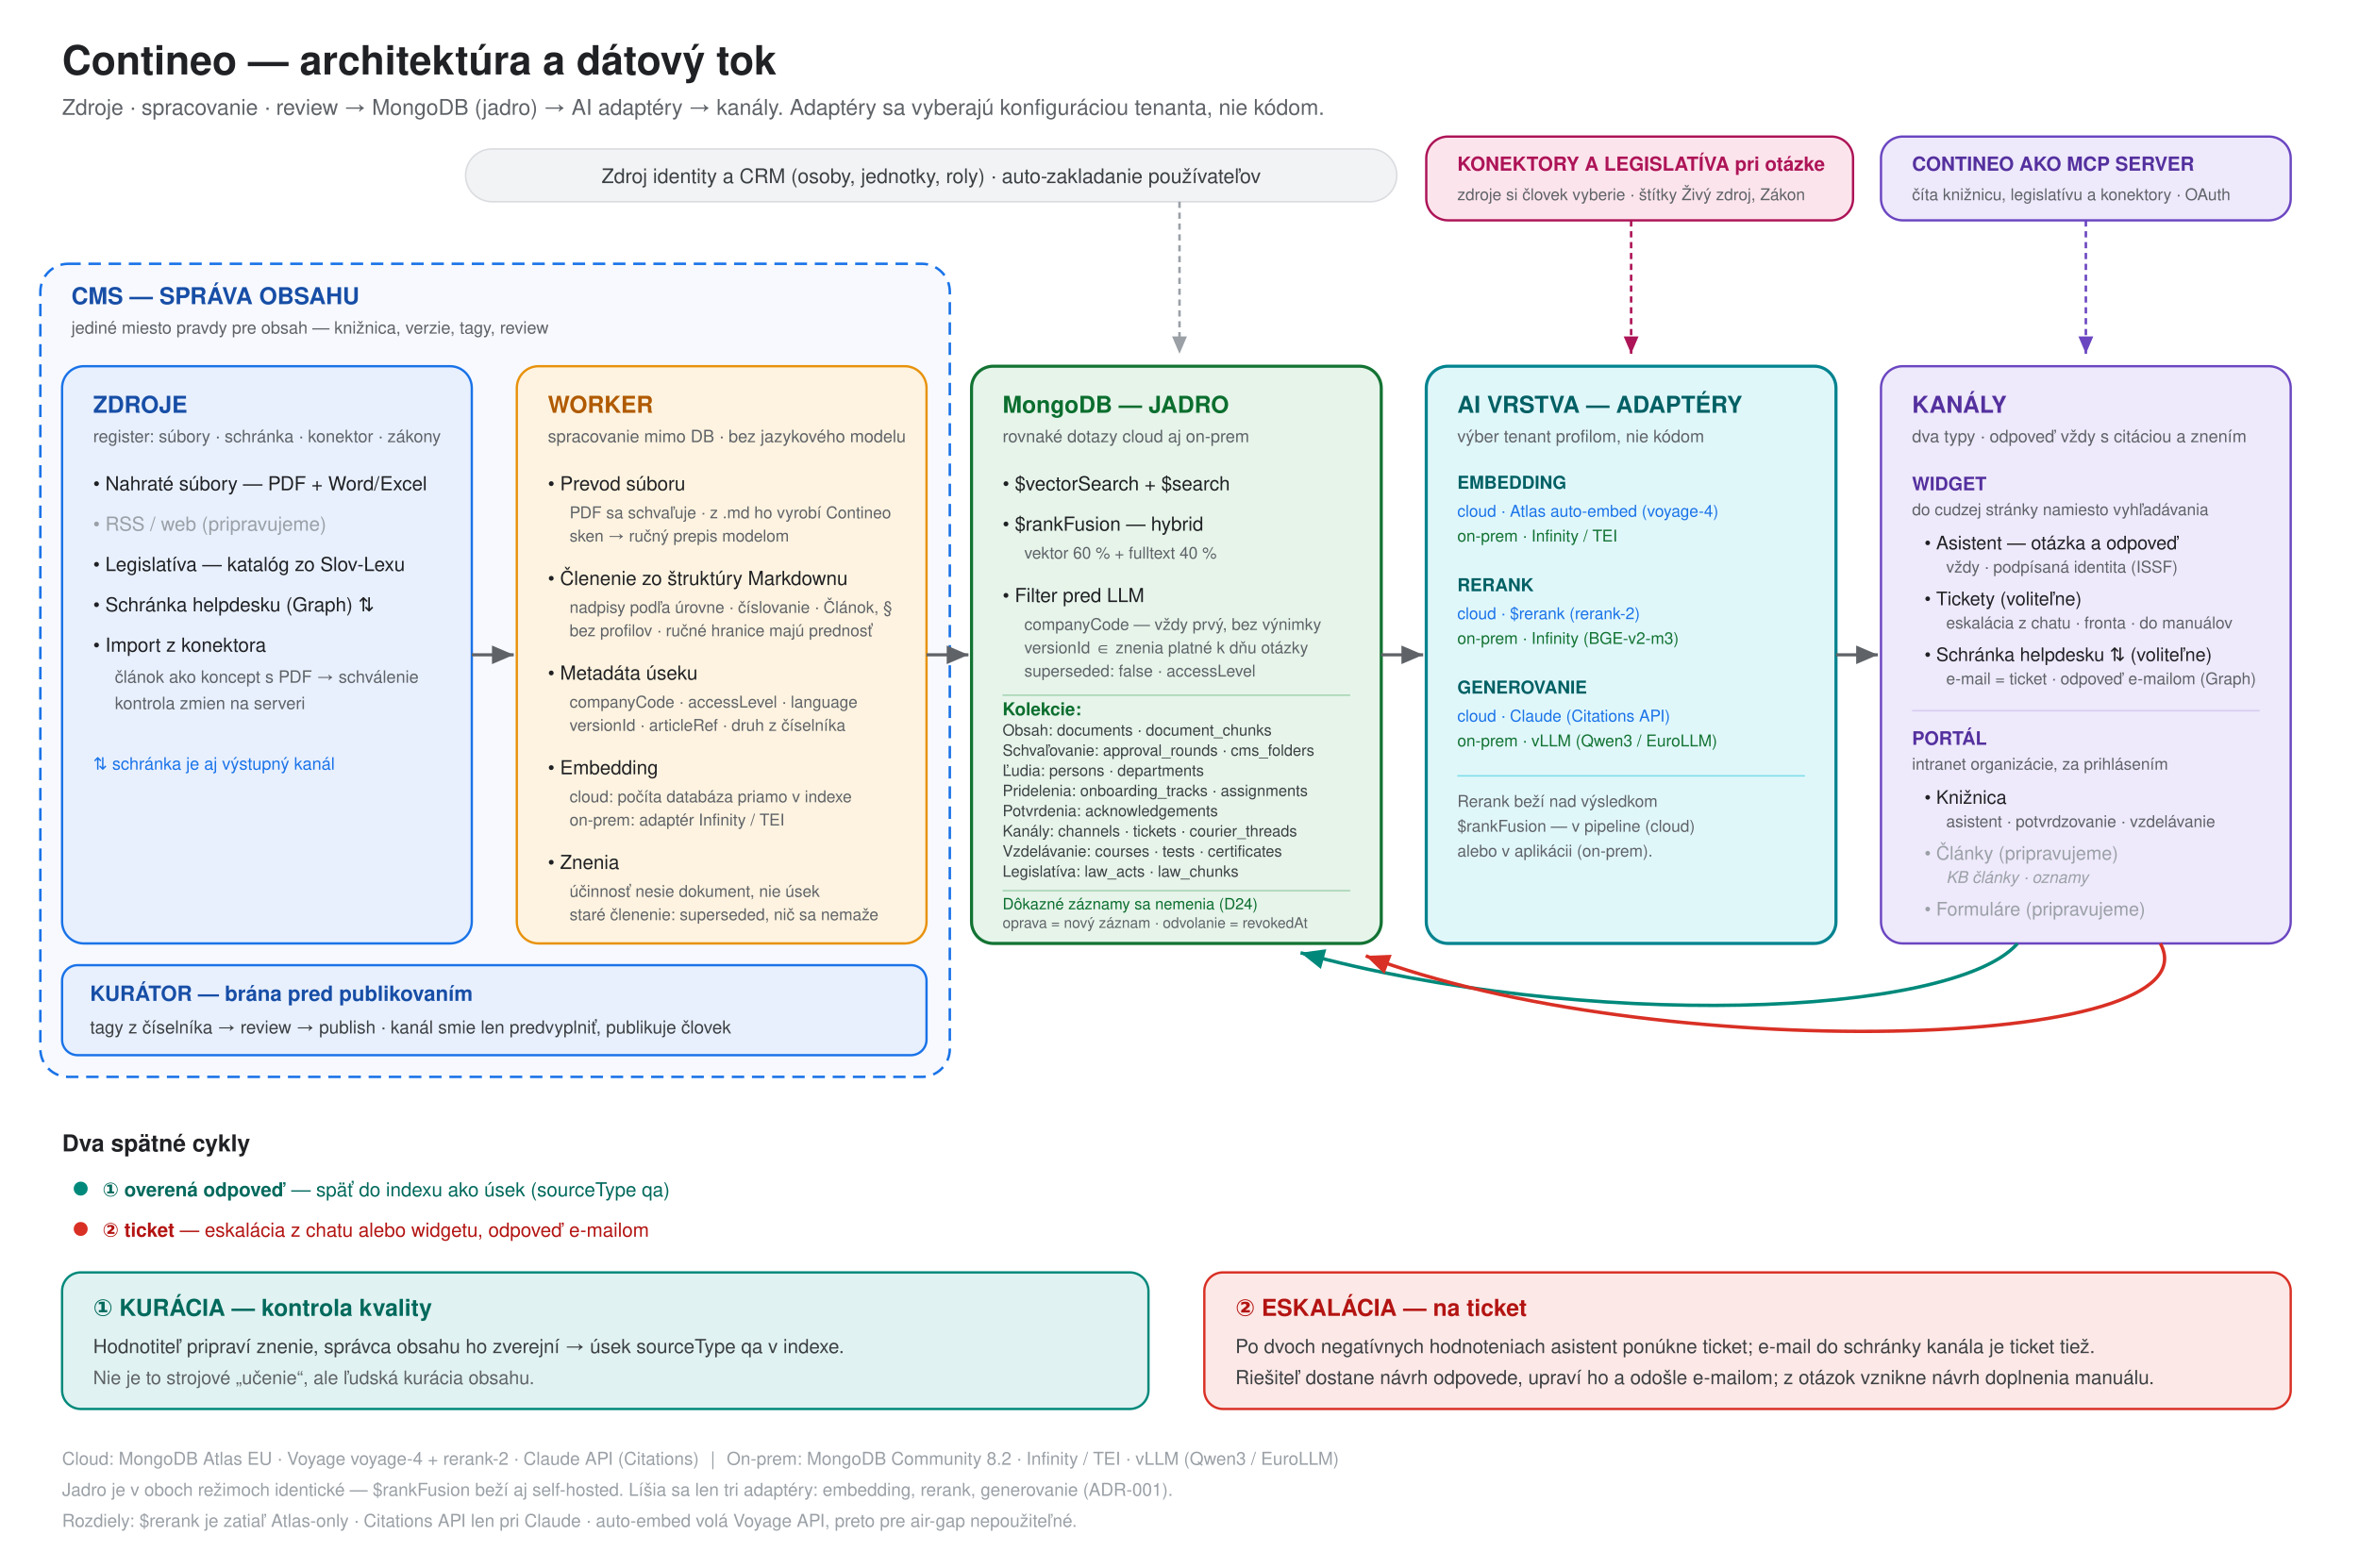
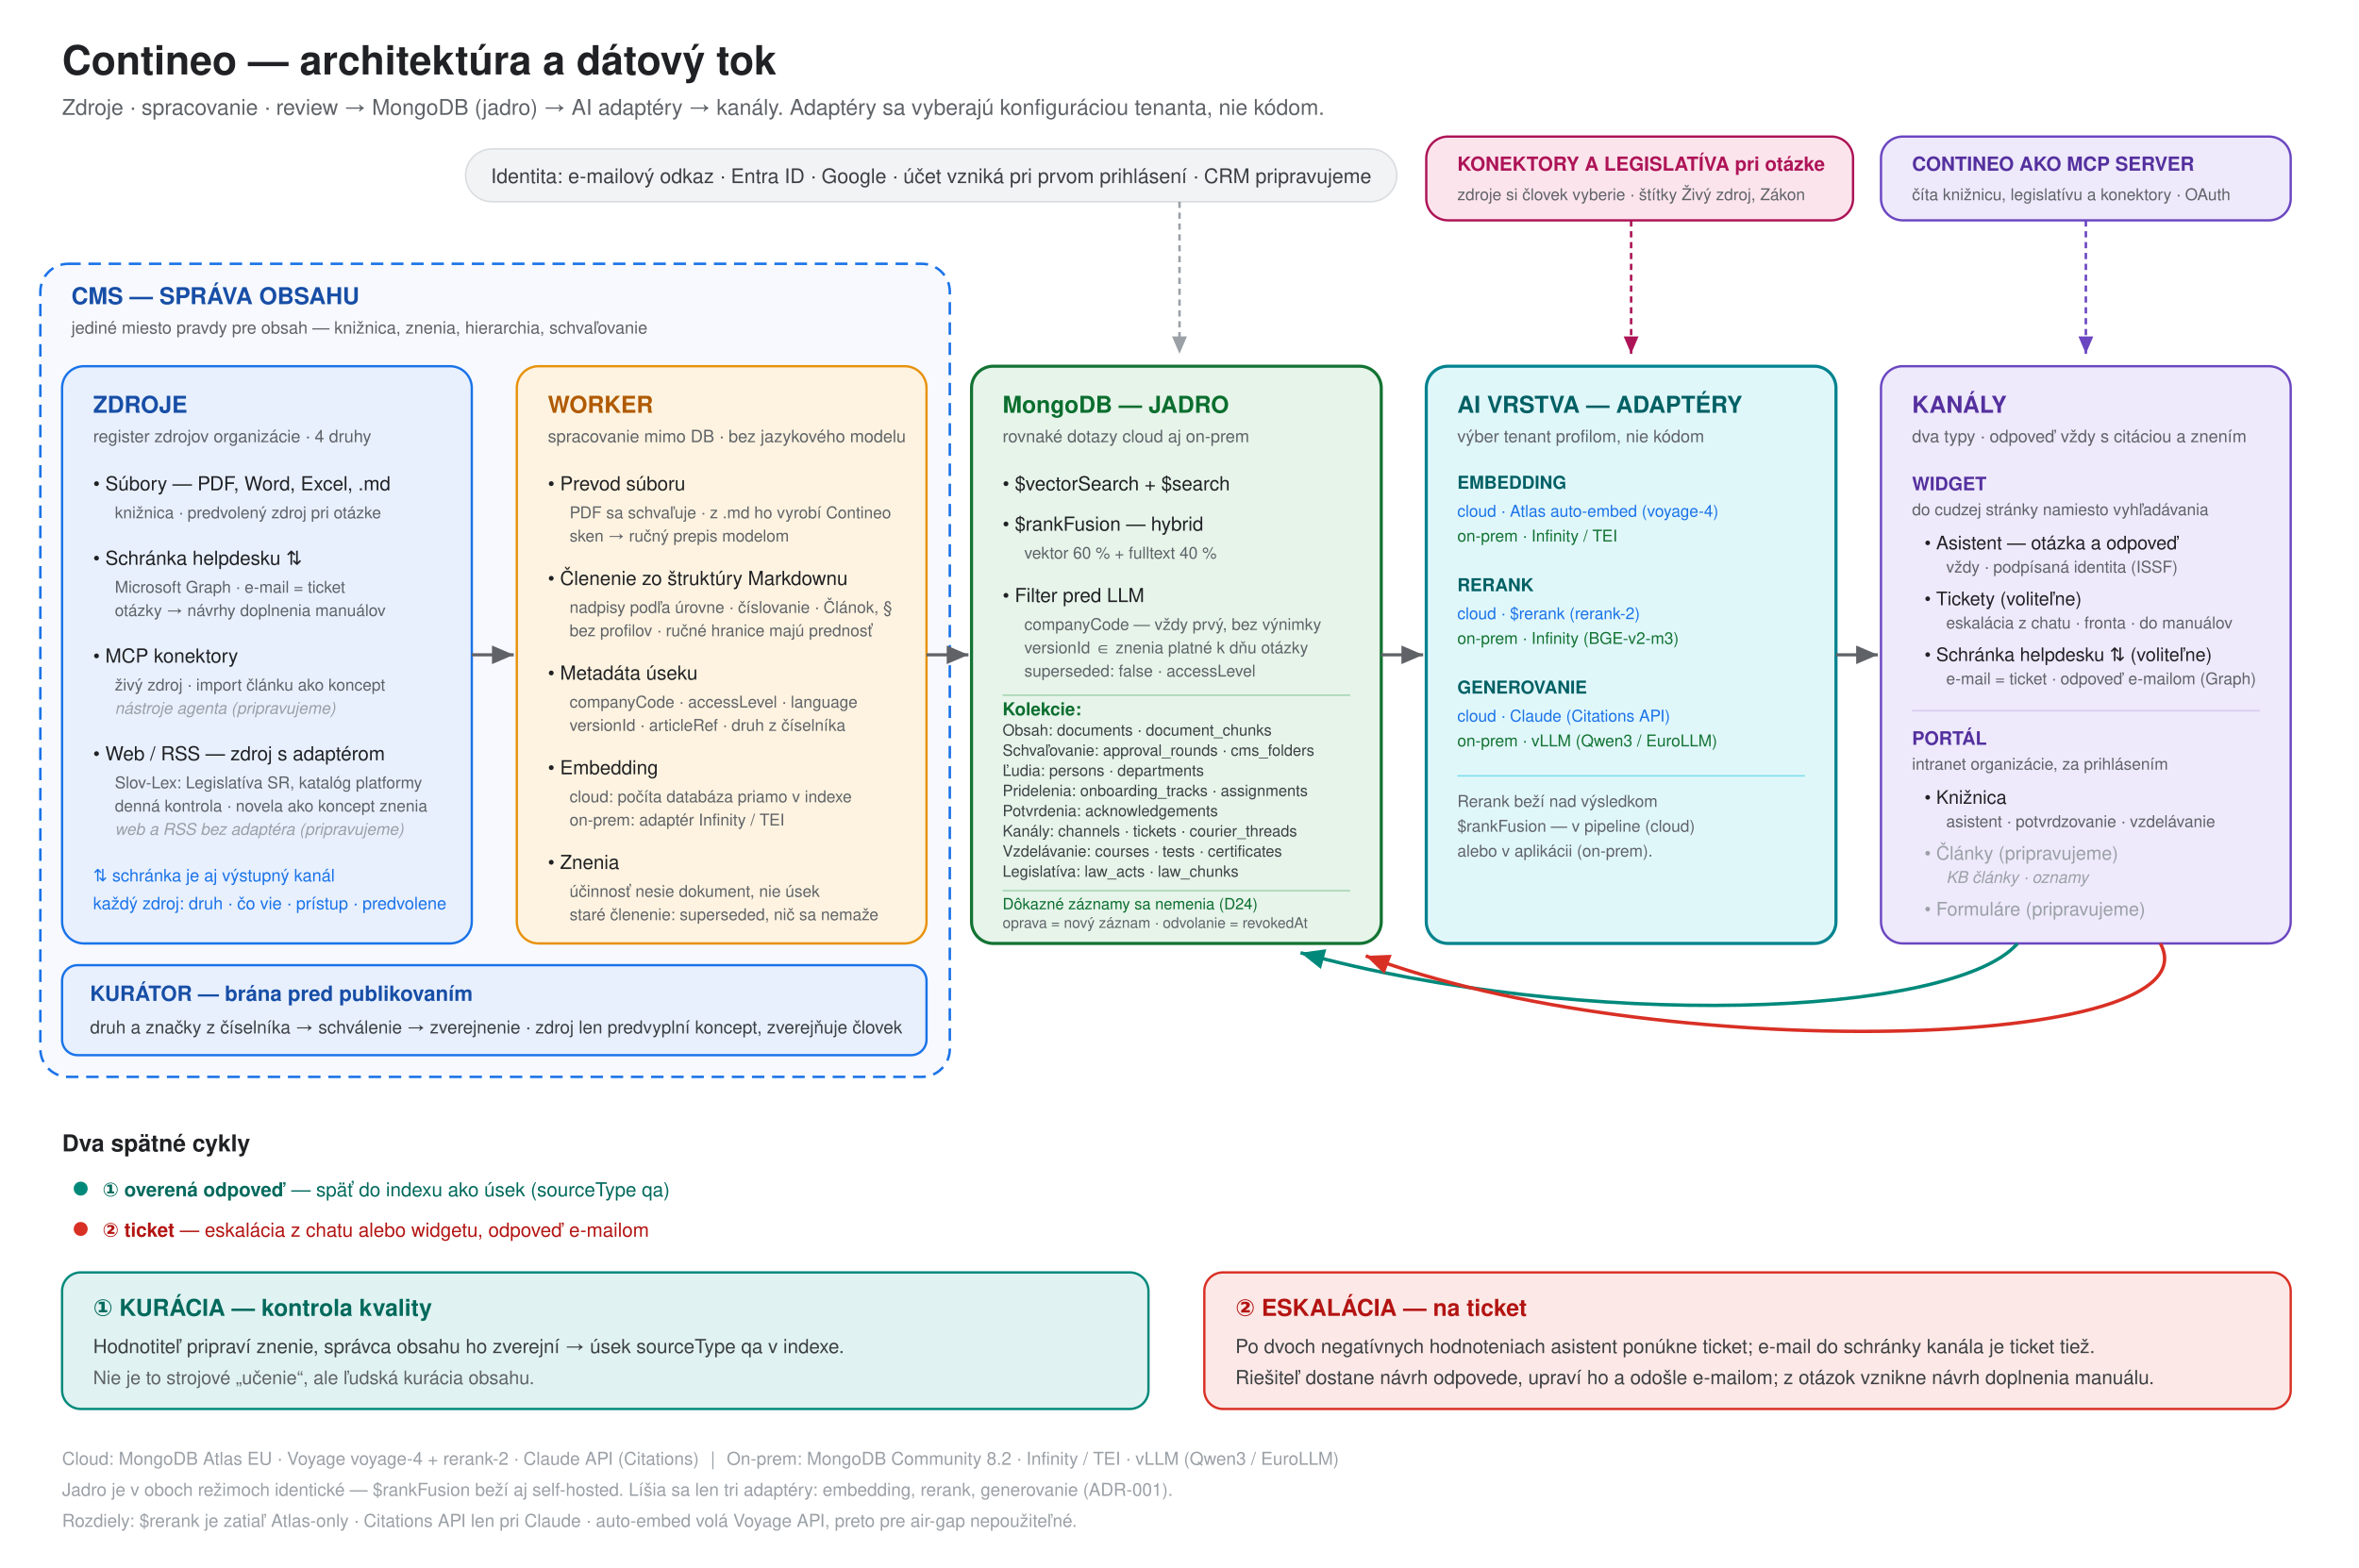
<svg xmlns="http://www.w3.org/2000/svg" viewBox="0 0 1520 1010" font-family="Helvetica Neue, Helvetica, Arial, sans-serif">
  <defs>
    <marker id="arrow" markerWidth="10" markerHeight="10" refX="7" refY="3" orient="auto" markerUnits="strokeWidth">
      <path d="M0,0 L7,3 L0,6 Z" fill="#5f6368" />
    </marker>
    <marker id="arrowTeal" markerWidth="10" markerHeight="10" refX="7" refY="3" orient="auto" markerUnits="strokeWidth">
      <path d="M0,0 L7,3 L0,6 Z" fill="#00897B" />
    </marker>
    <marker id="arrowRed" markerWidth="10" markerHeight="10" refX="7" refY="3" orient="auto" markerUnits="strokeWidth">
      <path d="M0,0 L7,3 L0,6 Z" fill="#D93025" />
    </marker>
    <marker id="arrowGray" markerWidth="10" markerHeight="10" refX="7" refY="3" orient="auto" markerUnits="strokeWidth">
      <path d="M0,0 L7,3 L0,6 Z" fill="#9aa0a6" />
    </marker>
    <marker id="arrowPink" markerWidth="10" markerHeight="10" refX="7" refY="3" orient="auto" markerUnits="strokeWidth">
      <path d="M0,0 L7,3 L0,6 Z" fill="#AD1457" />
    </marker>
    <marker id="arrowVio" markerWidth="10" markerHeight="10" refX="7" refY="3" orient="auto" markerUnits="strokeWidth">
      <path d="M0,0 L7,3 L0,6 Z" fill="#6B46C1" />
    </marker>
  </defs>
  <text x="40" y="48" font-size="26" font-weight="700" fill="#202124">Contineo — architektúra a dátový tok</text>
  <text x="40" y="74" font-size="14" fill="#5f6368">Zdroje · spracovanie · review → MongoDB (jadro) → AI adaptéry → kanály. Adaptéry sa vyberajú konfiguráciou tenanta, nie kódom.</text>
  <rect x="300" y="96" width="600" height="34" rx="17" fill="#F1F3F4" stroke="#dadce0" />
-   <text x="600" y="118" font-size="13" fill="#3c4043" text-anchor="middle">Zdroj identity a CRM (osoby, jednotky, roly) · auto-zakladanie používateľov</text>
+   <text x="600" y="118" font-size="13" fill="#3c4043" text-anchor="middle" textLength="571" lengthAdjust="spacingAndGlyphs">Identita: e-mailový odkaz · Entra ID · Google · účet vzniká pri prvom prihlásení · CRM pripravujeme</text>
  <path d="M760,130 L760,228" stroke="#9aa0a6" stroke-width="1.6" stroke-dasharray="4 3" marker-end="url(#arrowGray)" />
  <rect x="919" y="88" width="275" height="54" rx="14" fill="#FCE4EC" stroke="#AD1457" stroke-width="1.5" />
  <rect x="1212" y="88" width="264" height="54" rx="14" fill="#EEE9FB" stroke="#6B46C1" stroke-width="1.5" />
  <text x="1232" y="110" font-size="12.5" font-weight="700" fill="#54309E" textLength="183" lengthAdjust="spacingAndGlyphs">CONTINEO AKO MCP SERVER</text>
  <text x="1232" y="129" font-size="10.5" fill="#5f6368" textLength="207" lengthAdjust="spacingAndGlyphs">číta knižnicu, legislatívu a konektory · OAuth</text>
  <path d="M1344,142 L1344,228" stroke="#6B46C1" stroke-width="1.6" stroke-dasharray="4 3" marker-end="url(#arrowVio)" />
  <text x="939" y="110" font-size="12.5" font-weight="700" fill="#AD1457" textLength="236" lengthAdjust="spacingAndGlyphs">KONEKTORY A LEGISLATÍVA pri otázke</text>
  <text x="939" y="129" font-size="10.5" fill="#5f6368" textLength="226" lengthAdjust="spacingAndGlyphs">zdroje si človek vyberie · štítky Živý zdroj, Zákon</text>
  <path d="M1051,142 L1051,228" stroke="#AD1457" stroke-width="1.6" stroke-dasharray="4 3" marker-end="url(#arrowPink)" />
  <rect x="26" y="170" width="586" height="524" rx="18" fill="#F7F9FE" stroke="#1A73E8" stroke-width="1.6" stroke-dasharray="8 5" />
  <text x="46" y="196" font-size="15" font-weight="700" fill="#174EA6" textLength="186" lengthAdjust="spacingAndGlyphs">CMS — SPRÁVA OBSAHU</text>
-   <text x="46" y="215" font-size="11" fill="#5f6368" textLength="310" lengthAdjust="spacingAndGlyphs">jediné miesto pravdy pre obsah — knižnica, verzie, tagy, review</text>
+   <text x="46" y="215" font-size="11" fill="#5f6368" textLength="374" lengthAdjust="spacingAndGlyphs">jediné miesto pravdy pre obsah — knižnica, znenia, hierarchia, schvaľovanie</text>
  <rect x="40" y="236" width="264" height="372" rx="14" fill="#E8F0FE" stroke="#1A73E8" stroke-width="1.5" />
-   <text x="60" y="266" font-size="15" font-weight="700" fill="#174EA6" textLength="61" lengthAdjust="spacingAndGlyphs">ZDROJE</text>
-   <text x="60" y="285" font-size="11" fill="#5f6368" textLength="227" lengthAdjust="spacingAndGlyphs">register: súbory · schránka · konektor · zákony</text>
+   <text x="60" y="266" font-size="15" font-weight="700" fill="#174EA6">ZDROJE</text>
+   <text x="60" y="285" font-size="11" fill="#5f6368" textLength="181" lengthAdjust="spacingAndGlyphs">register zdrojov organizácie · 4 druhy</text>
  <g font-size="12.5" fill="#202124">
-     <text x="60" y="316" textLength="216" lengthAdjust="spacingAndGlyphs">• Nahraté súbory — PDF + Word/Excel</text>
-     <text x="60" y="342" fill="#9aa0a6" textLength="150" lengthAdjust="spacingAndGlyphs">• RSS / web (pripravujeme)</text>
-     <text x="60" y="368" textLength="204" lengthAdjust="spacingAndGlyphs">• Legislatíva — katalóg zo Slov-Lexu</text>
-     <text x="60" y="394" textLength="182" lengthAdjust="spacingAndGlyphs">• Schránka helpdesku (Graph) ⇅</text>
-     <text x="60" y="420" textLength="113" lengthAdjust="spacingAndGlyphs">• Import z konektora</text>
-     <text x="74" y="440" font-size="11" fill="#5f6368" textLength="198" lengthAdjust="spacingAndGlyphs">článok ako koncept s PDF → schválenie</text>
-     <text x="74" y="457" font-size="11" fill="#5f6368" textLength="123" lengthAdjust="spacingAndGlyphs">kontrola zmien na serveri</text>
+     <text x="60" y="316" textLength="192" lengthAdjust="spacingAndGlyphs">• Súbory — PDF, Word, Excel, .md</text>
+     <text x="74" y="334" font-size="10.5" fill="#5f6368" textLength="173" lengthAdjust="spacingAndGlyphs">knižnica · predvolený zdroj pri otázke</text>
+     <text x="60" y="364" textLength="138" lengthAdjust="spacingAndGlyphs">• Schránka helpdesku ⇅</text>
+     <text x="74" y="382" font-size="10.5" fill="#5f6368" textLength="152" lengthAdjust="spacingAndGlyphs">Microsoft Graph · e-mail = ticket</text>
+     <text x="74" y="397" font-size="10.5" fill="#5f6368" textLength="176" lengthAdjust="spacingAndGlyphs">otázky → návrhy doplnenia manuálov</text>
+     <text x="60" y="427" textLength="95" lengthAdjust="spacingAndGlyphs">• MCP konektory</text>
+     <text x="74" y="445" font-size="10.5" fill="#5f6368" textLength="178" lengthAdjust="spacingAndGlyphs">živý zdroj · import článku ako koncept</text>
+     <text x="74" y="460" font-size="10.5" fill="#9aa0a6" font-style="italic" textLength="141" lengthAdjust="spacingAndGlyphs">nástroje agenta (pripravujeme)</text>
+     <text x="60" y="490" textLength="189" lengthAdjust="spacingAndGlyphs">• Web / RSS — zdroj s adaptérom</text>
+     <text x="74" y="508" font-size="10.5" fill="#5f6368" textLength="201" lengthAdjust="spacingAndGlyphs">Slov-Lex: Legislatíva SR, katalóg platformy</text>
+     <text x="74" y="523" font-size="10.5" fill="#5f6368" textLength="204" lengthAdjust="spacingAndGlyphs">denná kontrola · novela ako koncept znenia</text>
+     <text x="74" y="538" font-size="10.5" fill="#9aa0a6" font-style="italic" textLength="185" lengthAdjust="spacingAndGlyphs">web a RSS bez adaptéra (pripravujeme)</text>
  </g>
-   <text x="60" y="496" font-size="11" fill="#1A73E8" textLength="158" lengthAdjust="spacingAndGlyphs">⇅ schránka je aj výstupný kanál</text>
+   <text x="60" y="568" font-size="11" fill="#1A73E8" textLength="158" lengthAdjust="spacingAndGlyphs">⇅ schránka je aj výstupný kanál</text>
+   <text x="60" y="586" font-size="11" fill="#1A73E8" textLength="230" lengthAdjust="spacingAndGlyphs">každý zdroj: druh · čo vie · prístup · predvolene</text>
  <rect x="333" y="236" width="264" height="372" rx="14" fill="#FEF3E0" stroke="#E8920C" stroke-width="1.5" />
  <text x="353" y="266" font-size="15" font-weight="700" fill="#B05A00" textLength="68" lengthAdjust="spacingAndGlyphs">WORKER</text>
  <text x="353" y="285" font-size="11" fill="#5f6368" textLength="230" lengthAdjust="spacingAndGlyphs">spracovanie mimo DB · bez jazykového modelu</text>
  <g font-size="12.5" fill="#202124">
    <text x="353" y="316" textLength="90" lengthAdjust="spacingAndGlyphs">• Prevod súboru</text>
    <text x="367" y="334" font-size="10.5" fill="#5f6368" textLength="208" lengthAdjust="spacingAndGlyphs">PDF sa schvaľuje · z .md ho vyrobí Contineo</text>
    <text x="367" y="349" font-size="10.5" fill="#5f6368" textLength="144" lengthAdjust="spacingAndGlyphs">sken → ručný prepis modelom</text>
    <text x="353" y="377" textLength="195" lengthAdjust="spacingAndGlyphs">• Členenie zo štruktúry Markdownu</text>
    <text x="367" y="395" font-size="10.5" fill="#5f6368" textLength="210" lengthAdjust="spacingAndGlyphs">nadpisy podľa úrovne · číslovanie · Článok, §</text>
    <text x="367" y="410" font-size="10.5" fill="#5f6368" textLength="197" lengthAdjust="spacingAndGlyphs">bez profilov · ručné hranice majú prednosť</text>
    <text x="353" y="438" textLength="98" lengthAdjust="spacingAndGlyphs">• Metadáta úseku</text>
    <text x="367" y="456" font-size="10.5" fill="#5f6368" textLength="187" lengthAdjust="spacingAndGlyphs">companyCode · accessLevel · language</text>
    <text x="367" y="471" font-size="10.5" fill="#5f6368" textLength="177" lengthAdjust="spacingAndGlyphs">versionId · articleRef · druh z číselníka</text>
    <text x="353" y="499" textLength="72" lengthAdjust="spacingAndGlyphs">• Embedding</text>
    <text x="367" y="517" font-size="10.5" fill="#5f6368" textLength="185" lengthAdjust="spacingAndGlyphs">cloud: počíta databáza priamo v indexe</text>
    <text x="367" y="532" font-size="10.5" fill="#5f6368" textLength="140" lengthAdjust="spacingAndGlyphs">on-prem: adaptér Infinity / TEI</text>
    <text x="353" y="560" textLength="46" lengthAdjust="spacingAndGlyphs">• Znenia</text>
    <text x="367" y="578" font-size="10.5" fill="#5f6368" textLength="163" lengthAdjust="spacingAndGlyphs">účinnosť nesie dokument, nie úsek</text>
    <text x="367" y="593" font-size="10.5" fill="#5f6368" textLength="200" lengthAdjust="spacingAndGlyphs">staré členenie: superseded, nič sa nemaže</text>
  </g>
  <rect x="40" y="622" width="557" height="58" rx="10" fill="#E8F0FE" stroke="#1A73E8" stroke-width="1.5" />
  <text x="58" y="645" font-size="13.5" font-weight="700" fill="#174EA6" textLength="248" lengthAdjust="spacingAndGlyphs">KURÁTOR — brána pred publikovaním</text>
-   <text x="58" y="666" font-size="11.5" fill="#3c4043" textLength="416" lengthAdjust="spacingAndGlyphs">tagy z číselníka → review → publish · kanál smie len predvyplniť, publikuje človek</text>
+   <text x="58" y="666" font-size="11.5" fill="#3c4043" textLength="524" lengthAdjust="spacingAndGlyphs">druh a značky z číselníka → schválenie → zverejnenie · zdroj len predvyplní koncept, zverejňuje človek</text>
  <rect x="626" y="236" width="264" height="372" rx="14" fill="#E6F4EA" stroke="#137333" stroke-width="2" />
  <text x="646" y="266" font-size="15" font-weight="700" fill="#0B6E2E" textLength="147" lengthAdjust="spacingAndGlyphs">MongoDB — JADRO</text>
  <text x="646" y="285" font-size="11" fill="#5f6368" textLength="162" lengthAdjust="spacingAndGlyphs">rovnaké dotazy cloud aj on-prem</text>
  <g font-size="12.5" fill="#202124">
    <text x="646" y="316" textLength="148" lengthAdjust="spacingAndGlyphs">• $vectorSearch + $search</text>
    <text x="646" y="342" textLength="131" lengthAdjust="spacingAndGlyphs">• $rankFusion — hybrid</text>
    <text x="660" y="360" font-size="10.5" fill="#5f6368" textLength="129" lengthAdjust="spacingAndGlyphs">vektor 60 % + fulltext 40 %</text>
    <text x="646" y="388" textLength="93" lengthAdjust="spacingAndGlyphs">• Filter pred LLM</text>
    <text x="660" y="406" font-size="10.5" fill="#5f6368" textLength="194" lengthAdjust="spacingAndGlyphs">companyCode — vždy prvý, bez výnimky</text>
    <text x="660" y="421" font-size="10.5" fill="#5f6368" textLength="180" lengthAdjust="spacingAndGlyphs">versionId ∈ znenia platné k dňu otázky</text>
    <text x="660" y="436" font-size="10.5" fill="#5f6368" textLength="150" lengthAdjust="spacingAndGlyphs">superseded: false · accessLevel</text>
  </g>
  <line x1="646" y1="448" x2="870" y2="448" stroke="#A8D5B5" stroke-width="1" />
  <text x="646" y="461" font-size="11.5" fill="#0B6E2E" font-weight="600" textLength="51" lengthAdjust="spacingAndGlyphs">Kolekcie:</text>
  <text x="646" y="474" font-size="10" fill="#3c4043" textLength="176" lengthAdjust="spacingAndGlyphs">Obsah: documents · document_chunks</text>
  <text x="646" y="487" font-size="10" fill="#3c4043" textLength="203" lengthAdjust="spacingAndGlyphs">Schvaľovanie: approval_rounds · cms_folders</text>
  <text x="646" y="500" font-size="10" fill="#3c4043" textLength="131" lengthAdjust="spacingAndGlyphs">Ľudia: persons · departments</text>
  <text x="646" y="513" font-size="10" fill="#3c4043" textLength="198" lengthAdjust="spacingAndGlyphs">Pridelenia: onboarding_tracks · assignments</text>
  <text x="646" y="526" font-size="10" fill="#3c4043" textLength="141" lengthAdjust="spacingAndGlyphs">Potvrdenia: acknowledgements</text>
  <text x="646" y="539" font-size="10" fill="#3c4043" textLength="191" lengthAdjust="spacingAndGlyphs">Kanály: channels · tickets · courier_threads</text>
  <text x="646" y="552" font-size="10" fill="#3c4043" textLength="181" lengthAdjust="spacingAndGlyphs">Vzdelávanie: courses · tests · certificates</text>
  <text x="646" y="565" font-size="10" fill="#3c4043" textLength="153" lengthAdjust="spacingAndGlyphs">Legislatíva: law_acts · law_chunks</text>
  <line x1="646" y1="574" x2="870" y2="574" stroke="#A8D5B5" stroke-width="1" />
  <text x="646" y="586" font-size="10" fill="#0B6E2E" textLength="161" lengthAdjust="spacingAndGlyphs">Dôkazné záznamy sa nemenia (D24)</text>
  <text x="646" y="598" font-size="9.5" fill="#5f6368" textLength="199" lengthAdjust="spacingAndGlyphs">oprava = nový záznam · odvolanie = revokedAt</text>
  <rect x="919" y="236" width="264" height="372" rx="14" fill="#E0F7FA" stroke="#00838F" stroke-width="2" />
  <text x="939" y="266" font-size="15" font-weight="700" fill="#006064" textLength="181" lengthAdjust="spacingAndGlyphs">AI VRSTVA — ADAPTÉRY</text>
  <text x="939" y="285" font-size="11" fill="#5f6368" textLength="162" lengthAdjust="spacingAndGlyphs">výber tenant profilom, nie kódom</text>
  <text x="939" y="315" font-size="11.5" font-weight="700" fill="#006064" textLength="71" lengthAdjust="spacingAndGlyphs">EMBEDDING</text>
  <text x="939" y="333" font-size="10.5" fill="#1A73E8" textLength="171" lengthAdjust="spacingAndGlyphs">cloud · Atlas auto-embed (voyage-4)</text>
  <text x="939" y="349" font-size="10.5" fill="#137333" textLength="104" lengthAdjust="spacingAndGlyphs">on-prem · Infinity / TEI</text>
  <text x="939" y="381" font-size="11.5" font-weight="700" fill="#006064" textLength="49" lengthAdjust="spacingAndGlyphs">RERANK</text>
  <text x="939" y="399" font-size="10.5" fill="#1A73E8" textLength="118" lengthAdjust="spacingAndGlyphs">cloud · $rerank (rerank-2)</text>
  <text x="939" y="415" font-size="10.5" fill="#137333" textLength="144" lengthAdjust="spacingAndGlyphs">on-prem · Infinity (BGE-v2-m3)</text>
  <text x="939" y="447" font-size="11.5" font-weight="700" fill="#006064" textLength="83" lengthAdjust="spacingAndGlyphs">GENEROVANIE</text>
  <text x="939" y="465" font-size="10.5" fill="#1A73E8" textLength="137" lengthAdjust="spacingAndGlyphs">cloud · Claude (Citations API)</text>
  <text x="939" y="481" font-size="10.5" fill="#137333" textLength="168" lengthAdjust="spacingAndGlyphs">on-prem · vLLM (Qwen3 / EuroLLM)</text>
  <line x1="939" y1="500" x2="1163" y2="500" stroke="#80DEEA" stroke-width="1" />
  <text x="939" y="520" font-size="10.5" fill="#5f6368" textLength="129" lengthAdjust="spacingAndGlyphs">Rerank beží nad výsledkom</text>
  <text x="939" y="536" font-size="10.5" fill="#5f6368" textLength="153" lengthAdjust="spacingAndGlyphs">$rankFusion — v pipeline (cloud)</text>
  <text x="939" y="552" font-size="10.5" fill="#5f6368" textLength="126" lengthAdjust="spacingAndGlyphs">alebo v aplikácii (on-prem).</text>
  <rect x="1212" y="236" width="264" height="372" rx="14" fill="#EEE9FB" stroke="#6B46C1" stroke-width="1.5" />
  <text x="1232" y="266" font-size="15" font-weight="700" fill="#54309E" textLength="60" lengthAdjust="spacingAndGlyphs">KANÁLY</text>
  <text x="1232" y="285" font-size="11" fill="#5f6368" textLength="218" lengthAdjust="spacingAndGlyphs">dva typy · odpoveď vždy s citáciou a znením</text>
  <text x="1232" y="316" font-size="12" font-weight="700" fill="#54309E" textLength="48" lengthAdjust="spacingAndGlyphs">WIDGET</text>
  <text x="1232" y="332" font-size="10.5" fill="#5f6368" textLength="194" lengthAdjust="spacingAndGlyphs">do cudzej stránky namiesto vyhľadávania</text>
  <text x="1240" y="354" font-size="12" fill="#202124" textLength="166" lengthAdjust="spacingAndGlyphs">• Asistent — otázka a odpoveď</text>
  <text x="1254" y="369" font-size="10.5" fill="#5f6368" textLength="148" lengthAdjust="spacingAndGlyphs">vždy · podpísaná identita (ISSF)</text>
  <text x="1240" y="390" font-size="12" fill="#202124" textLength="101" lengthAdjust="spacingAndGlyphs">• Tickety (voliteľne)</text>
  <text x="1254" y="405" font-size="10.5" fill="#5f6368" textLength="186" lengthAdjust="spacingAndGlyphs">eskalácia z chatu · fronta · do manuálov</text>
  <text x="1240" y="426" font-size="12" fill="#202124" textLength="187" lengthAdjust="spacingAndGlyphs">• Schránka helpdesku ⇅ (voliteľne)</text>
  <text x="1254" y="441" font-size="10.5" fill="#5f6368" textLength="202" lengthAdjust="spacingAndGlyphs">e-mail = ticket · odpoveď e-mailom (Graph)</text>
  <line x1="1232" y1="458" x2="1456" y2="458" stroke="#D7CCF0" stroke-width="1" />
  <text x="1232" y="480" font-size="12" font-weight="700" fill="#54309E" textLength="48" lengthAdjust="spacingAndGlyphs">PORTÁL</text>
  <text x="1232" y="496" font-size="10.5" fill="#5f6368" textLength="165" lengthAdjust="spacingAndGlyphs">intranet organizácie, za prihlásením</text>
  <text x="1240" y="518" font-size="12" fill="#202124" textLength="53" lengthAdjust="spacingAndGlyphs">• Knižnica</text>
  <text x="1254" y="533" font-size="10.5" fill="#5f6368" textLength="175" lengthAdjust="spacingAndGlyphs">asistent · potvrdzovanie · vzdelávanie</text>
  <text x="1240" y="554" font-size="12" fill="#9aa0a6" textLength="124" lengthAdjust="spacingAndGlyphs">• Články (pripravujeme)</text>
  <text x="1254" y="569" font-size="10.5" fill="#9aa0a6" font-style="italic" textLength="91" lengthAdjust="spacingAndGlyphs">KB články · oznamy</text>
  <text x="1240" y="590" font-size="12" fill="#9aa0a6" textLength="141" lengthAdjust="spacingAndGlyphs">• Formuláre (pripravujeme)</text>
  <path d="M304,422 L331,422" stroke="#5f6368" stroke-width="2" marker-end="url(#arrow)" />
  <path d="M597,422 L624,422" stroke="#5f6368" stroke-width="2" marker-end="url(#arrow)" />
  <path d="M890,422 L917,422" stroke="#5f6368" stroke-width="2" marker-end="url(#arrow)" />
  <path d="M1183,422 L1210,422" stroke="#5f6368" stroke-width="2" marker-end="url(#arrow)" />
  <path d="M1300,608 C1258,656 1020,664 838,614" fill="none" stroke="#00897B" stroke-width="2.2" marker-end="url(#arrowTeal)" />
  <path d="M1392,608 C1430,678 1064,686 880,616" fill="none" stroke="#D93025" stroke-width="2.2" marker-end="url(#arrowRed)" />
  <text x="40" y="742" font-size="15" font-weight="700" fill="#202124">Dva spätné cykly</text>
  <circle cx="52" cy="766" r="4.5" fill="#00897B" />
  <text x="66" y="771" font-size="12.5" fill="#00695C">
    <tspan font-weight="700">① overená odpoveď</tspan> — späť do indexu ako úsek (sourceType qa)</text>
  <circle cx="52" cy="792" r="4.5" fill="#D93025" />
  <text x="66" y="797" font-size="12.5" fill="#B31412">
    <tspan font-weight="700">② ticket</tspan> — eskalácia z chatu alebo widgetu, odpoveď e-mailom</text>
  <rect x="40" y="820" width="700" height="88" rx="12" fill="#E0F2F1" stroke="#00897B" stroke-width="1.5" />
  <text x="60" y="848" font-size="15" font-weight="700" fill="#00695C" textLength="221" lengthAdjust="spacingAndGlyphs">① KURÁCIA — kontrola kvality</text>
  <text x="60" y="872" font-size="12.5" fill="#3c4043" textLength="487" lengthAdjust="spacingAndGlyphs">Hodnotiteľ pripraví znenie, správca obsahu ho zverejní → úsek sourceType qa v indexe.</text>
  <text x="60" y="892" font-size="12" fill="#5f6368" textLength="289" lengthAdjust="spacingAndGlyphs">Nie je to strojové „učenie“, ale ľudská kurácia obsahu.</text>
  <rect x="776" y="820" width="700" height="88" rx="12" fill="#FCE8E6" stroke="#D93025" stroke-width="1.5" />
  <text x="796" y="848" font-size="15" font-weight="700" fill="#B31412" textLength="190" lengthAdjust="spacingAndGlyphs">② ESKALÁCIA — na ticket</text>
  <text x="796" y="872" font-size="12.5" fill="#3c4043" textLength="564" lengthAdjust="spacingAndGlyphs">Po dvoch negatívnych hodnoteniach asistent ponúkne ticket; e-mail do schránky kanála je ticket tiež.</text>
  <text x="796" y="892" font-size="12.5" fill="#3c4043" textLength="597" lengthAdjust="spacingAndGlyphs">Riešiteľ dostane návrh odpovede, upraví ho a odošle e-mailom; z otázok vznikne návrh doplnenia manuálu.</text>
  <text x="40" y="944" font-size="11.5" fill="#9aa0a6">Cloud: MongoDB Atlas EU · Voyage voyage-4 + rerank-2 · Claude API (Citations)  │  On-prem: MongoDB Community 8.2 · Infinity / TEI · vLLM (Qwen3 / EuroLLM)</text>
  <text x="40" y="964" font-size="11.5" fill="#9aa0a6">Jadro je v oboch režimoch identické — $rankFusion beží aj self-hosted. Líšia sa len tri adaptéry: embedding, rerank, generovanie (ADR-001).</text>
  <text x="40" y="984" font-size="11.5" fill="#9aa0a6">Rozdiely: $rerank je zatiaľ Atlas-only · Citations API len pri Claude · auto-embed volá Voyage API, preto pre air-gap nepoužiteľné.</text>
</svg>
